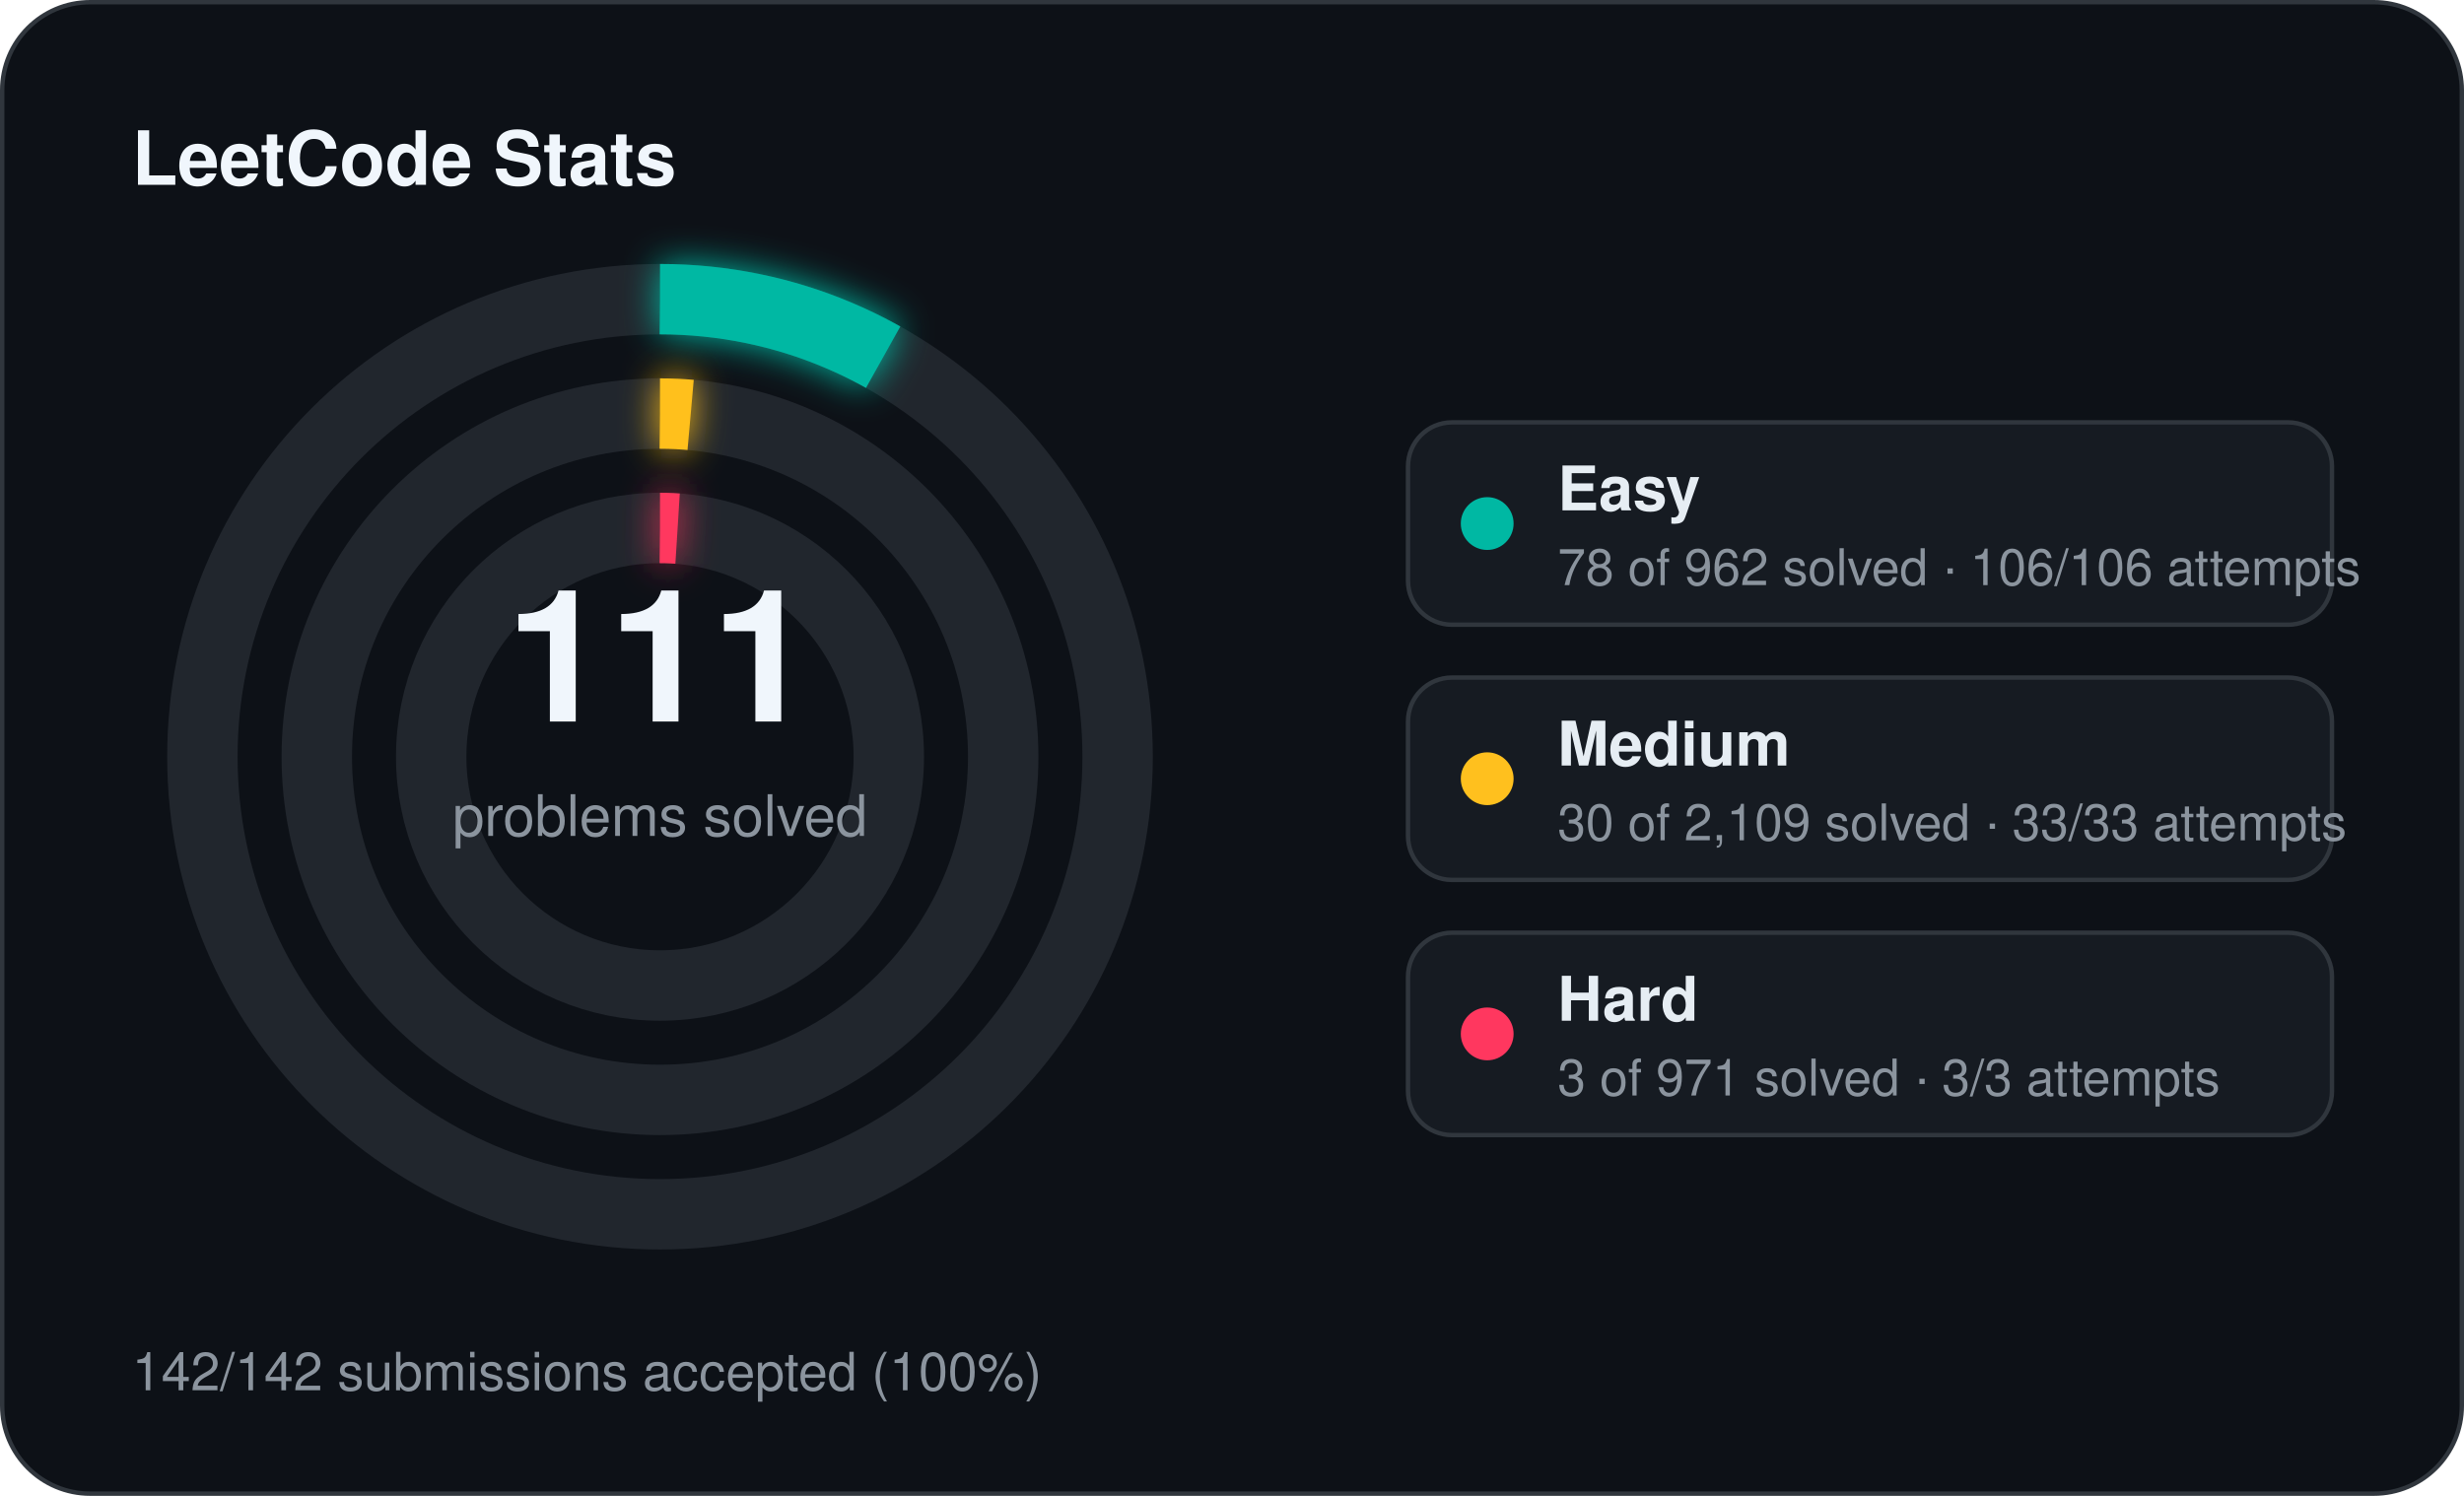
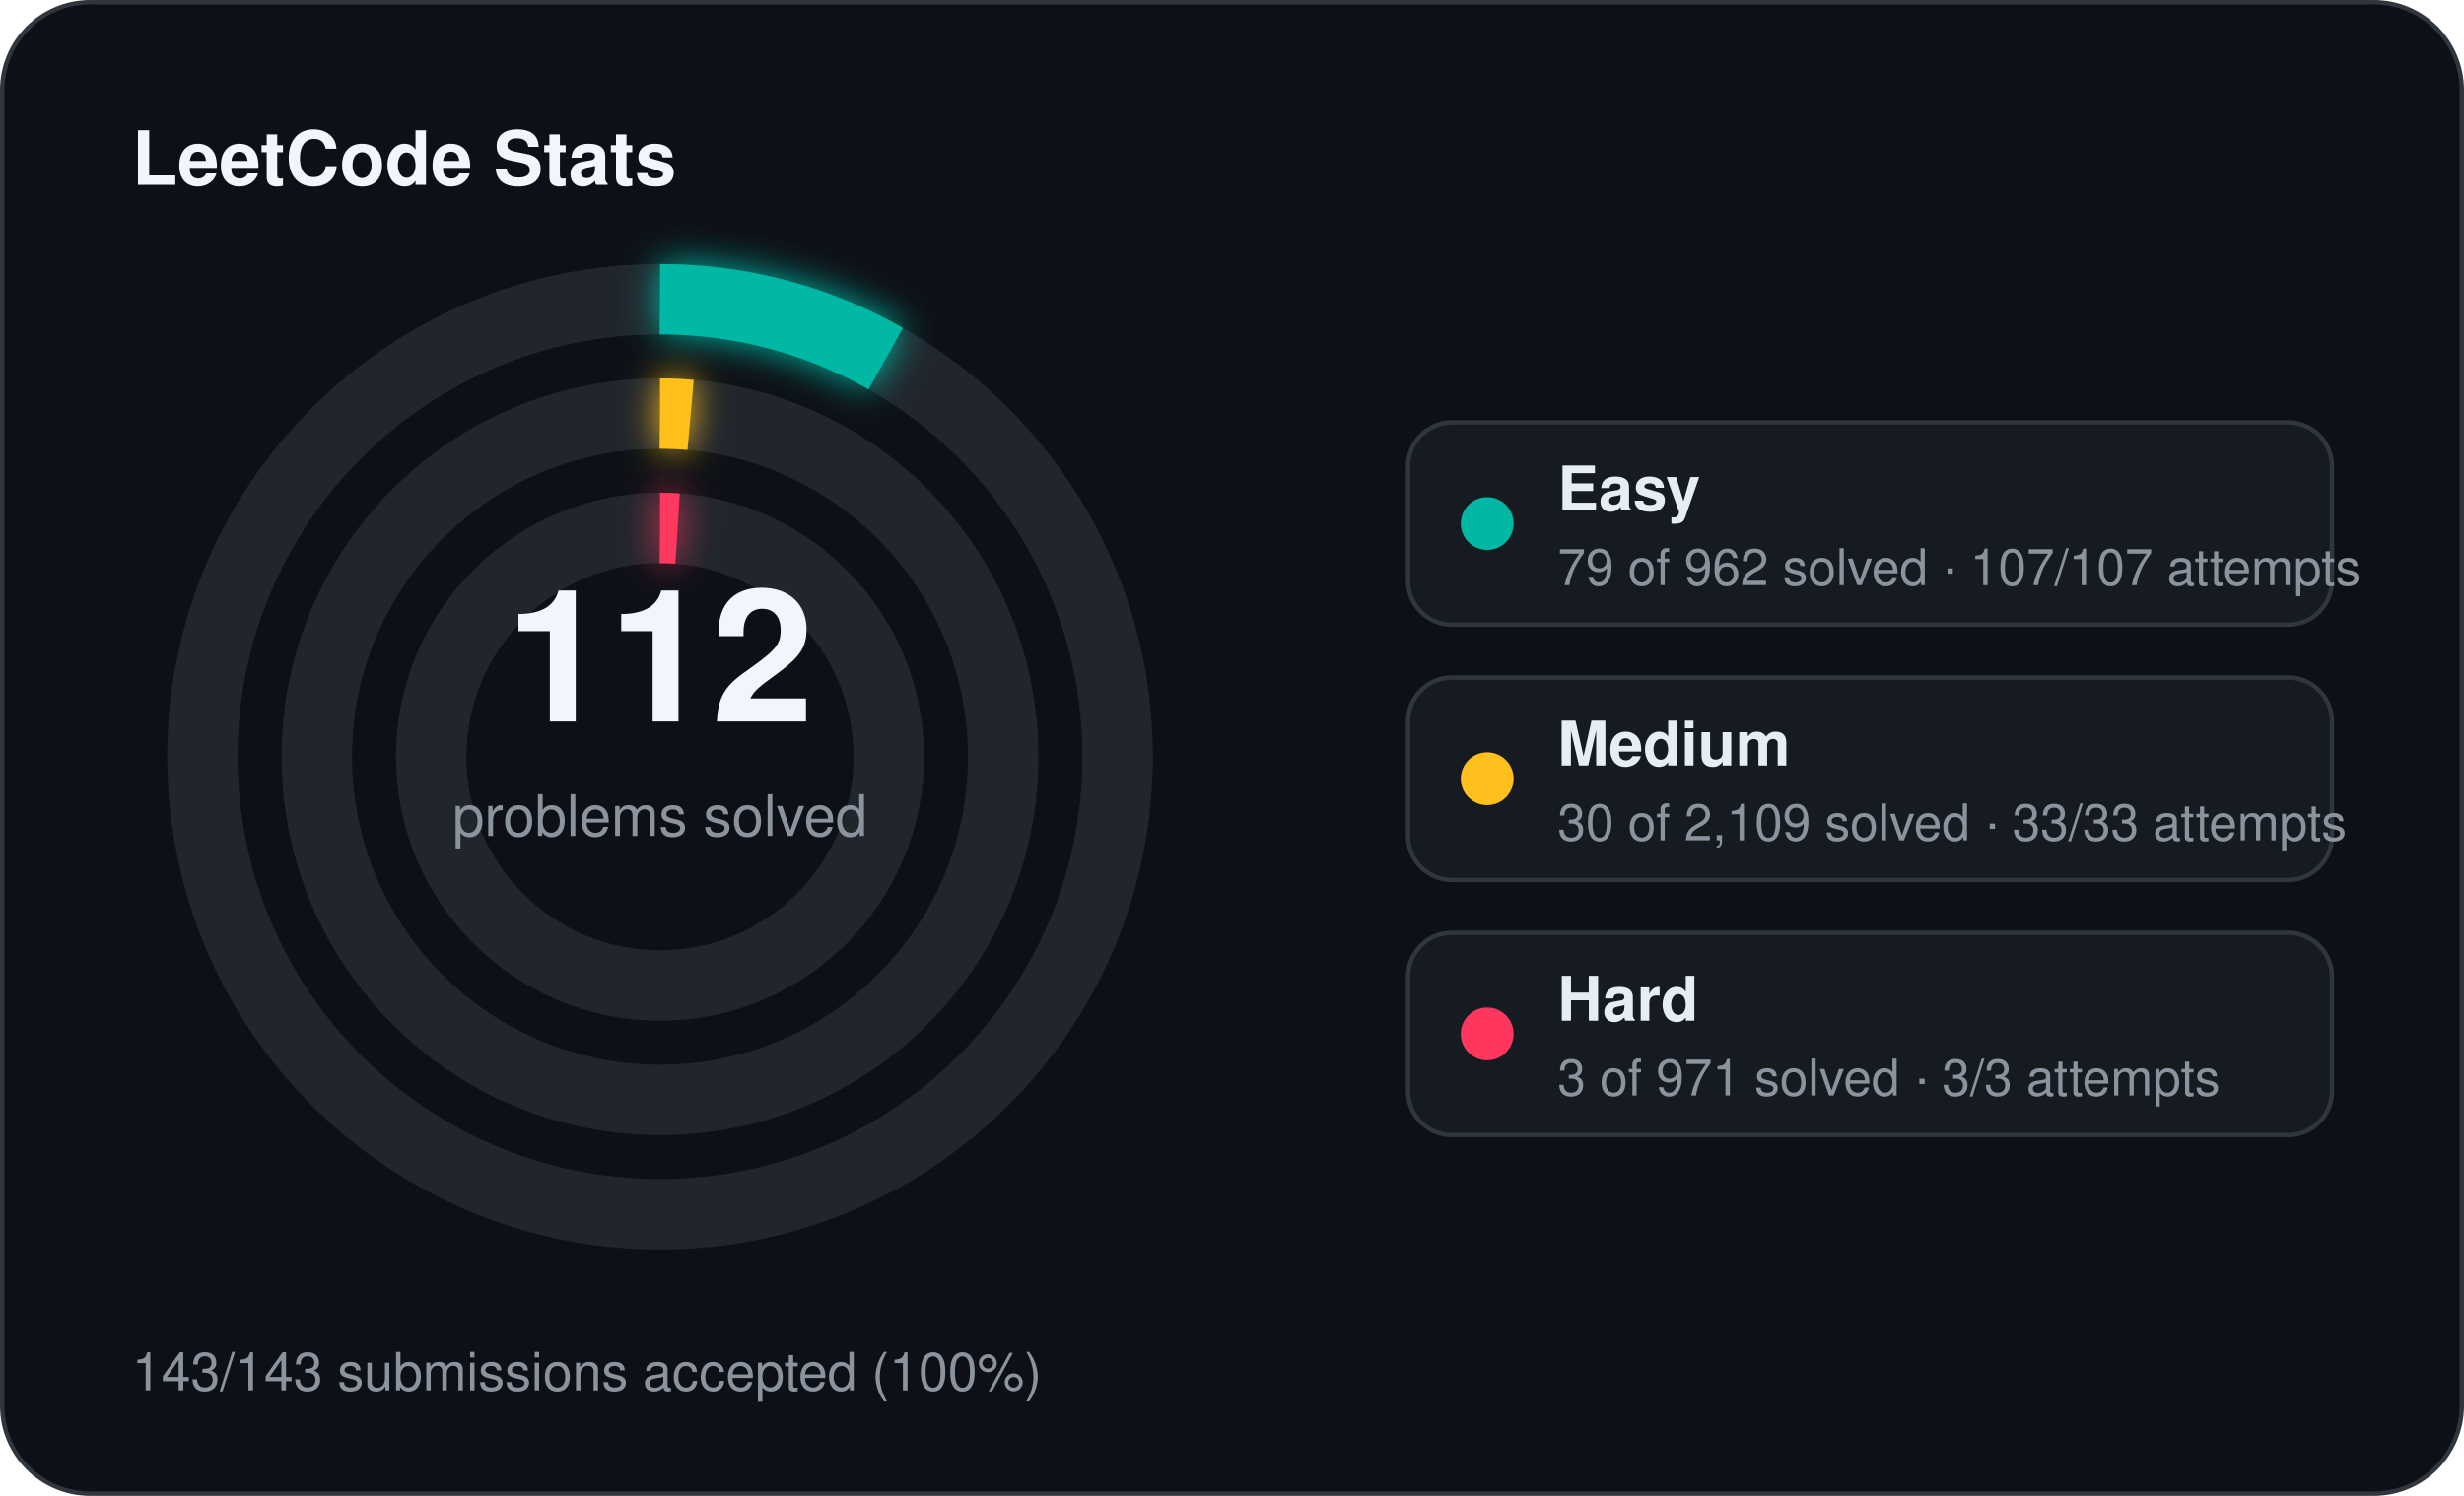
<svg xmlns="http://www.w3.org/2000/svg" width="560" height="340" viewBox="0 0 560 340">
  <defs>
    <filter id="stats-glow" x="-60%" y="-60%" width="220%" height="220%">
      <feGaussianBlur stdDeviation="4" result="blur" />
      <feMerge>
        <feMergeNode in="blur" />
        <feMergeNode in="SourceGraphic" />
      </feMerge>
    </filter>
  </defs>
  <rect x="0.5" y="0.5" width="559" height="339" rx="20" fill="#0d1117" stroke="#30363d" stroke-width="1" />
  <text x="30" y="42" fill="#f0f6fc" font-family="Segoe UI, Helvetica, Arial, sans-serif" font-size="17" font-weight="700">LeetCode Stats</text>
  <circle cx="150" cy="172" r="104" fill="none" stroke="#21262d" stroke-width="16" />
-   <circle cx="150" cy="172" r="104" fill="none" stroke="#00b8a3" stroke-width="16" stroke-linecap="butt" stroke-dasharray="52.98 653.45" transform="rotate(-90 150 172)" filter="url(#stats-glow)" />
+   <circle cx="150" cy="172" r="104" fill="none" stroke="#00b8a3" stroke-width="16" stroke-linecap="butt" stroke-dasharray="53.66 653.45" transform="rotate(-90 150 172)" filter="url(#stats-glow)" />
  <circle cx="150" cy="172" r="78" fill="none" stroke="#21262d" stroke-width="16" />
  <circle cx="150" cy="172" r="78" fill="none" stroke="#ffc01e" stroke-width="16" stroke-linecap="butt" stroke-dasharray="6.97 490.09" transform="rotate(-90 150 172)" filter="url(#stats-glow)" />
  <circle cx="150" cy="172" r="52" fill="none" stroke="#21262d" stroke-width="16" />
  <circle cx="150" cy="172" r="52" fill="none" stroke="#ff375f" stroke-width="16" stroke-linecap="butt" stroke-dasharray="4.00 326.73" transform="rotate(-90 150 172)" filter="url(#stats-glow)" />
-   <text x="150" y="164" text-anchor="middle" fill="#f0f6fc" font-family="Segoe UI, Helvetica, Arial, sans-serif" font-size="42" font-weight="700">111</text>
+   <text x="150" y="164" text-anchor="middle" fill="#f0f6fc" font-family="Segoe UI, Helvetica, Arial, sans-serif" font-size="42" font-weight="700">112</text>
  <text x="150" y="190" text-anchor="middle" fill="#8b949e" font-family="Segoe UI, Helvetica, Arial, sans-serif" font-size="13">problems solved</text>
  <rect x="320" y="96" width="210" height="46" rx="10" fill="#161b22" stroke="#30363d" stroke-width="1" />
  <circle cx="338" cy="119" r="6" fill="#00b8a3" />
  <text x="354" y="116" fill="#e6edf3" font-family="Segoe UI, Helvetica, Arial, sans-serif" font-size="14" font-weight="600">Easy</text>
-   <text x="354" y="133" fill="#8b949e" font-family="Segoe UI, Helvetica, Arial, sans-serif" font-size="11.5">78 of 962 solved · 106/106 attempts</text>
+   <text x="354" y="133" fill="#8b949e" font-family="Segoe UI, Helvetica, Arial, sans-serif" font-size="11.5">79 of 962 solved · 107/107 attempts</text>
  <rect x="320" y="154" width="210" height="46" rx="10" fill="#161b22" stroke="#30363d" stroke-width="1" />
  <circle cx="338" cy="177" r="6" fill="#ffc01e" />
  <text x="354" y="174" fill="#e6edf3" font-family="Segoe UI, Helvetica, Arial, sans-serif" font-size="14" font-weight="600">Medium</text>
  <text x="354" y="191" fill="#8b949e" font-family="Segoe UI, Helvetica, Arial, sans-serif" font-size="11.5">30 of 2,109 solved · 33/33 attempts</text>
  <rect x="320" y="212" width="210" height="46" rx="10" fill="#161b22" stroke="#30363d" stroke-width="1" />
  <circle cx="338" cy="235" r="6" fill="#ff375f" />
  <text x="354" y="232" fill="#e6edf3" font-family="Segoe UI, Helvetica, Arial, sans-serif" font-size="14" font-weight="600">Hard</text>
  <text x="354" y="249" fill="#8b949e" font-family="Segoe UI, Helvetica, Arial, sans-serif" font-size="11.5">3 of 971 solved · 3/3 attempts</text>
-   <text x="30" y="316" fill="#8b949e" font-family="Segoe UI, Helvetica, Arial, sans-serif" font-size="12">142/142 submissions accepted (100%)</text>
+   <text x="30" y="316" fill="#8b949e" font-family="Segoe UI, Helvetica, Arial, sans-serif" font-size="12">143/143 submissions accepted (100%)</text>
</svg>
